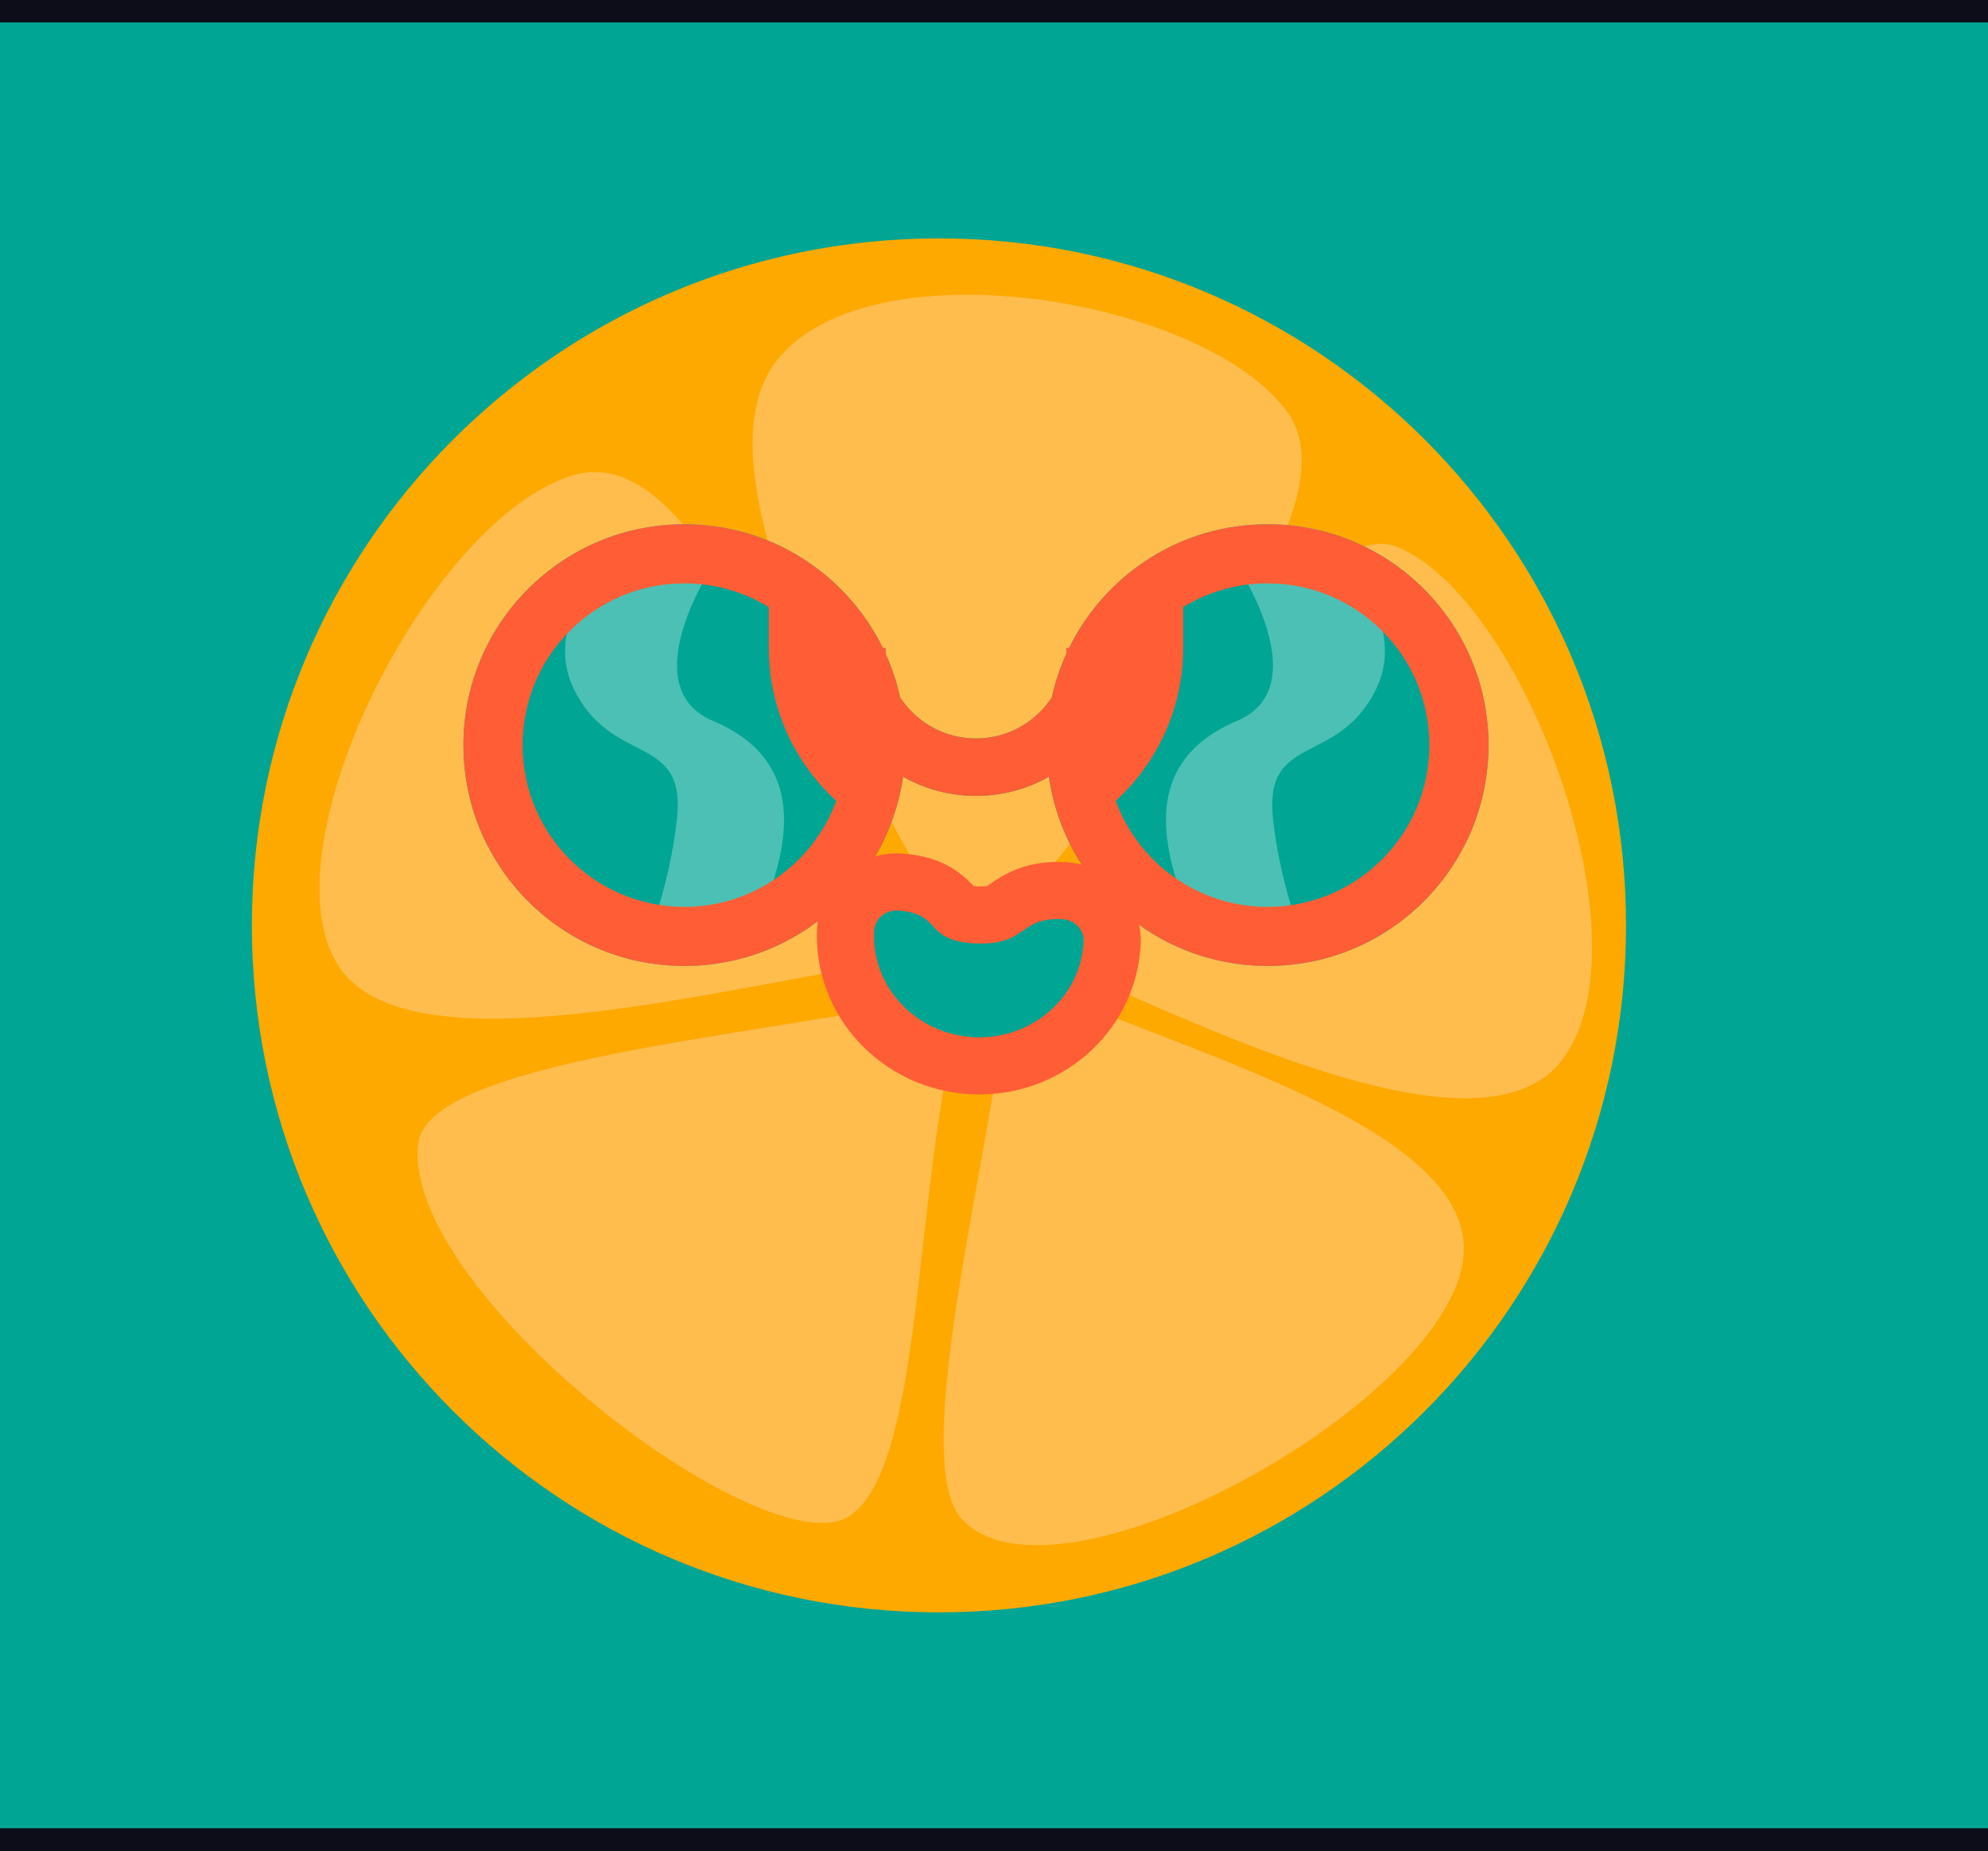
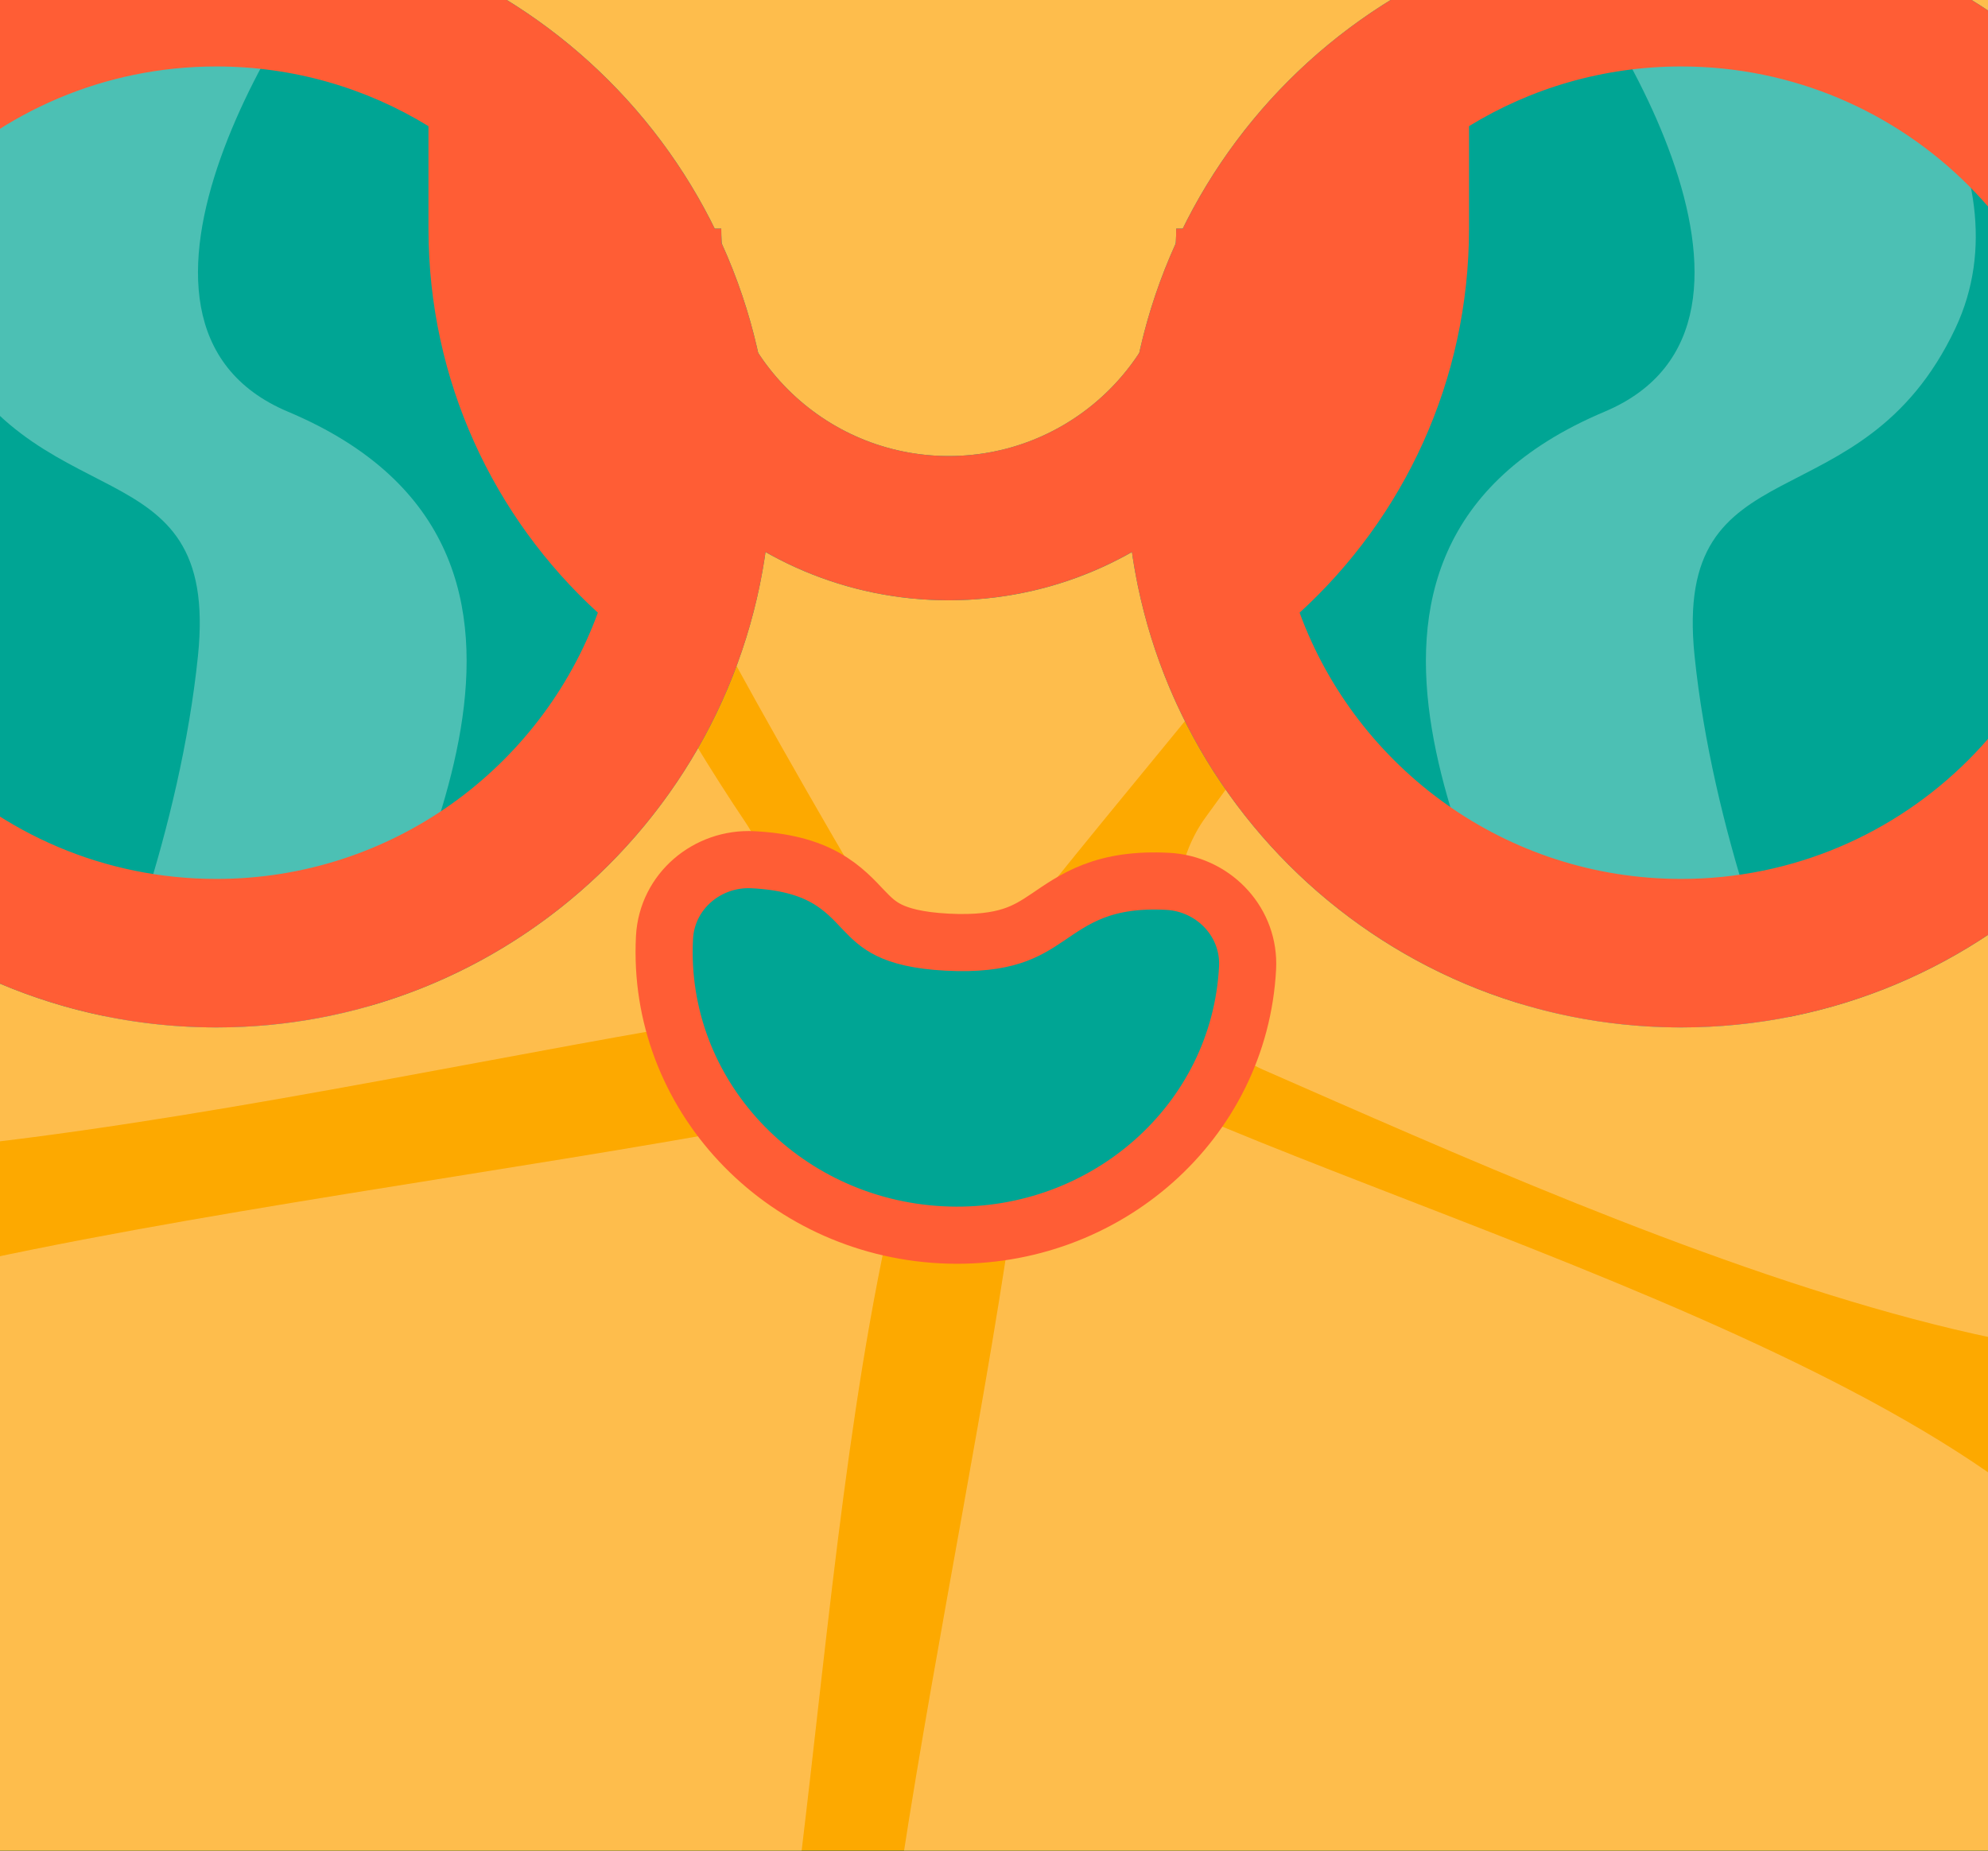
<svg xmlns="http://www.w3.org/2000/svg" width="174" height="162" viewBox="0 0 174 162" fill="none">
  <rect width="174" height="162" fill="#939393" />
  <g id="Desktop dark">
    <rect width="1440" height="3196.29" transform="translate(-823 -2929.29)" fill="#0D0D1A" />
    <g id="Content">
      <g id="iA Section">
        <g id="Socal media">
-           <g id="CuttyAnim">
+           <g id="CuttyAnim" clip-path="url(#clip0_0_1)">
            <g id="Orange">
-               <rect width="174" height="158.073" transform="translate(0 1.96338)" fill="#00A594" />
-               <circle id="Ellipse 499" cx="82.182" cy="81.004" r="60.137" fill="#FDA900" />
+               <rect width="437" height="397" transform="translate(-131.5 -117.5)" fill="#00A594" />
+               <ellipse id="Ellipse 499" cx="82.681" cy="81.01" rx="151.043" ry="151.034" fill="#FDA900" />
              <g id="Vector" opacity="0.4">
-                 <path d="M50.079 41.626C37.494 45.518 22.989 74.297 29.631 84.559C35.277 93.28 59.022 87.468 75.453 84.612C78.599 84.065 80.131 80.074 78.348 77.425C68.715 63.107 60.887 38.283 50.079 41.626Z" fill="#FFDDBE" />
-                 <path d="M36.591 100.163C35.236 113.266 67.208 137.497 74.373 132.686C80.509 128.565 80.006 107.025 83.253 91.859C83.909 88.797 85.527 86.612 82.462 87.256C65.626 90.795 37.346 92.861 36.591 100.163Z" fill="#FFDDBE" />
-                 <path d="M84.163 132.949C92.265 141.835 126.25 123.119 128.05 110.357C129.538 99.808 107.905 93.381 94.971 88.023C91.914 86.756 87.892 89.477 87.388 92.747C85.168 107.15 80.002 128.386 84.163 132.949Z" fill="#FFDDBE" />
-                 <path d="M68.077 31.436C76.387 21.215 105.702 26.172 112.742 36.166C118.964 44.998 99.316 66.729 88.832 79.79C87.047 82.014 83.551 81.605 82.111 79.144C73.436 64.311 60.726 40.476 68.077 31.436Z" fill="#FFDDBE" />
-                 <path d="M122.314 47.883C133.422 52.486 144.507 82.453 136.753 92.747C130.334 101.269 109.375 91.722 96.374 86.029C93.342 84.702 92.425 79.899 94.379 77.228C102.968 65.494 115.246 44.955 122.314 47.883Z" fill="#FFDDBE" />
+                 <path d="M-5.728 -17.889C-37.335 -8.113 -73.763 64.164 -57.081 89.937C-42.903 111.842 16.733 97.244 58 90.071C65.901 88.698 69.748 78.674 65.271 72.02C41.078 36.062 21.416 -26.284 -5.728 -17.889Z" fill="#FFDDBE" />
+                 <path d="M-39.603 129.127C-43.004 162.034 37.292 222.893 55.286 210.809C70.698 200.459 69.435 146.362 77.59 108.272C79.236 100.581 83.299 95.094 75.601 96.712C33.318 105.599 -37.707 110.788 -39.603 129.127Z" fill="#FFDDBE" />
+                 <path d="M79.876 211.47C100.223 233.786 185.576 186.78 190.096 154.73C193.833 128.235 139.503 112.095 107.019 98.638C99.34 95.457 89.24 102.289 87.974 110.503C82.399 146.675 69.425 200.008 79.876 211.47Z" fill="#FFDDBE" />
+                 <path d="M39.474 -43.481C60.345 -69.15 133.968 -56.7 151.65 -31.602C167.277 -9.419 117.931 45.158 91.602 77.961C87.118 83.546 78.337 82.52 74.721 76.338C52.933 39.085 21.013 -20.777 39.474 -43.481Z" fill="#FFDDBE" />
+                 <path d="M175.689 -2.173C203.589 9.387 231.429 84.649 211.954 110.503C195.833 131.906 143.193 107.927 110.541 93.631C102.927 90.298 100.625 78.234 105.533 71.527C127.103 42.056 157.939 -9.527 175.689 -2.173Z" fill="#FFDDBE" />
              </g>
              <g id="Group 1">
                <g id="Vector_2">
-                   <path d="M130.282 65.223C130.282 75.902 121.625 84.558 110.946 84.558C100.267 84.558 91.61 75.902 91.61 65.223C91.61 54.545 100.267 45.888 110.946 45.888C121.625 45.888 130.282 54.545 130.282 65.223Z" fill="#00A594" />
-                   <path d="M79.235 65.223C79.235 75.902 70.578 84.558 59.899 84.558C49.22 84.558 40.563 75.902 40.563 65.223C40.563 54.545 49.22 45.888 59.899 45.888C70.578 45.888 79.235 54.545 79.235 65.223Z" fill="#00A594" />
-                   <path d="M77.495 56.716C77.495 61.094 81.044 64.643 85.422 64.643C89.801 64.643 93.35 61.094 93.35 56.716H98.378C98.378 63.87 92.577 69.67 85.422 69.67C78.268 69.67 72.467 63.87 72.467 56.716H77.495Z" fill="#00A594" />
+                   <path d="M195.703 41.377C195.703 68.196 173.961 89.937 147.14 89.937C120.32 89.937 98.578 68.196 98.578 41.377C98.578 14.559 120.32 -7.182 147.14 -7.182C173.961 -7.182 195.703 14.559 195.703 41.377Z" fill="#00A594" />
+                   <path d="M67.498 41.377C67.498 68.196 45.756 89.937 18.936 89.937C-7.884 89.937 -29.626 68.196 -29.626 41.377C-29.626 14.559 -7.884 -7.182 18.936 -7.182C45.756 -7.182 67.498 14.559 67.498 41.377Z" fill="#00A594" />
+                   <path d="M63.128 20.011C63.128 31.007 72.042 39.92 83.038 39.92C94.035 39.92 102.949 31.007 102.949 20.011H115.575C115.575 37.98 101.008 52.546 83.038 52.546C65.069 52.546 50.502 37.98 50.502 20.011H63.128Z" fill="#00A594" />
                </g>
                <g id="Mask group">
-                   <mask id="mask0_0_1" style="mask-type:alpha" maskUnits="userSpaceOnUse" x="40" y="45" width="91" height="40">
+                   <mask id="mask0_0_1" style="mask-type:alpha" maskUnits="userSpaceOnUse" x="-30" y="-8" width="226" height="98">
                    <g id="Vector_3">
-                       <path d="M130.282 65.223C130.282 75.902 121.625 84.558 110.946 84.558C100.267 84.558 91.61 75.902 91.61 65.223C91.61 54.545 100.267 45.888 110.946 45.888C121.625 45.888 130.282 54.545 130.282 65.223Z" fill="#0B64C0" />
-                       <path d="M79.235 65.223C79.235 75.902 70.578 84.558 59.899 84.558C49.22 84.558 40.563 75.902 40.563 65.223C40.563 54.545 49.22 45.888 59.899 45.888C70.578 45.888 79.235 54.545 79.235 65.223Z" fill="#0B64C0" />
-                       <path d="M77.495 56.716C77.495 61.094 81.044 64.643 85.422 64.643C89.801 64.643 93.35 61.094 93.35 56.716H98.378C98.378 63.87 92.577 69.67 85.422 69.67C78.268 69.67 72.467 63.87 72.467 56.716H77.495Z" fill="#0B64C0" />
+                       <path d="M195.703 41.377C195.703 68.196 173.961 89.937 147.14 89.937C120.32 89.937 98.578 68.196 98.578 41.377C98.578 14.559 120.32 -7.182 147.14 -7.182C173.961 -7.182 195.703 14.559 195.703 41.377Z" fill="#0B64C0" />
+                       <path d="M67.498 41.377C67.498 68.196 45.756 89.937 18.936 89.937C-7.884 89.937 -29.626 68.196 -29.626 41.377C-29.626 14.559 -7.884 -7.182 18.936 -7.182C45.756 -7.182 67.498 14.559 67.498 41.377Z" fill="#0B64C0" />
+                       <path d="M63.128 20.011C63.128 31.007 72.042 39.92 83.038 39.92C94.035 39.92 102.949 31.007 102.949 20.011H115.575C115.575 37.98 101.008 52.546 83.038 52.546C65.069 52.546 50.502 37.98 50.502 20.011H63.128Z" fill="#0B64C0" />
                    </g>
                  </mask>
                  <g mask="url(#mask0_0_1)">
-                     <path id="Vector 4" d="M62.393 63.097C55.045 60.003 62.586 48.338 65.1 45.889H55.778C52.813 48.338 47.541 54.628 50.171 60.197C53.458 67.157 60.032 64.063 59.259 71.604C58.64 77.636 56.294 83.656 55.198 85.912L65.1 84.365C65.809 80.562 74.129 68.038 62.393 63.097Z" fill="white" fill-opacity="0.3" />
-                     <path id="Vector 5" d="M108.28 63.097C115.628 60.003 108.087 48.338 105.573 45.889H114.895C117.86 48.338 123.132 54.628 120.502 60.197C117.215 67.157 110.641 64.063 111.414 71.604C112.033 77.636 114.379 83.656 115.475 85.912L105.573 84.365C104.864 80.562 96.544 68.038 108.28 63.097Z" fill="white" fill-opacity="0.3" />
+                     <path id="Vector 4" d="M25.2 36.036C6.747 28.266 25.686 -1.031 31.999 -7.182H8.587C1.141 -1.031 -12.1 14.767 -5.496 28.752C2.76 46.233 19.271 38.464 17.328 57.402C15.774 72.552 9.882 87.671 7.13 93.336L31.999 89.451C33.779 79.901 54.675 48.446 25.2 36.036Z" fill="white" fill-opacity="0.3" />
+                     <path id="Vector 5" d="M140.444 36.036C158.898 28.266 139.958 -1.031 133.645 -7.182H157.057C164.503 -1.031 177.744 14.767 171.14 28.752C162.884 46.233 146.373 38.464 148.316 57.402C149.87 72.552 155.762 87.671 158.514 93.336L133.645 89.451C131.865 79.901 110.969 48.446 140.444 36.036Z" fill="white" fill-opacity="0.3" />
                  </g>
                </g>
-                 <path id="Vector (Stroke)" d="M125.106 65.223C125.106 57.404 118.767 51.065 110.946 51.065C108.237 51.065 105.706 51.826 103.554 53.145V56.716C103.554 62.018 101.278 66.788 97.65 70.103C99.638 75.518 104.841 79.382 110.946 79.382V84.558L110.696 84.557C101.069 84.435 93.137 77.277 91.807 67.99C89.922 69.059 87.744 69.671 85.422 69.671C83.101 69.671 80.922 69.059 79.038 67.99C77.696 77.358 69.639 84.558 59.899 84.558V79.382C66.004 79.382 71.207 75.518 73.195 70.103C69.567 66.788 67.291 62.018 67.291 56.716V53.145C65.14 51.826 62.608 51.065 59.899 51.065C52.079 51.065 45.739 57.404 45.739 65.223C45.739 73.043 52.079 79.382 59.899 79.382V84.558L59.649 84.557C49.169 84.424 40.697 75.953 40.565 65.473L40.563 65.223C40.563 54.545 49.22 45.888 59.899 45.888L60.149 45.89C67.669 45.985 74.153 50.373 77.266 56.716H77.495C77.495 56.89 77.5 57.062 77.511 57.233C78.061 58.443 78.49 59.72 78.782 61.048C80.198 63.213 82.643 64.643 85.422 64.643C88.202 64.643 90.646 63.213 92.062 61.048C92.354 59.721 92.783 58.444 93.332 57.234C93.344 57.063 93.35 56.89 93.35 56.716H93.579C96.726 50.303 103.32 45.888 110.946 45.888L111.196 45.89C121.76 46.024 130.282 54.629 130.282 65.223L130.28 65.473C130.146 76.037 121.541 84.558 110.946 84.558V79.382C118.766 79.382 125.106 73.043 125.106 65.223Z" fill="#FF5D35" />
+                 <path id="Vector (Stroke)" d="M182.703 41.377C182.703 21.739 166.782 5.818 147.141 5.818C140.337 5.818 133.979 7.729 128.575 11.043V20.011C128.575 33.327 122.859 45.306 113.747 53.632C118.741 67.233 131.807 76.937 147.141 76.937V89.937L146.513 89.933C122.334 89.627 102.414 71.651 99.072 48.325C94.34 51.01 88.868 52.546 83.038 52.546C77.208 52.546 71.737 51.011 67.004 48.326C63.633 71.853 43.397 89.937 18.936 89.937V76.937C34.27 76.937 47.336 67.233 52.329 53.632C43.218 45.306 37.502 33.327 37.502 20.011V11.043C32.098 7.729 25.741 5.818 18.936 5.818C-0.705 5.818 -16.626 21.739 -16.626 41.377C-16.626 61.016 -0.705 76.937 18.936 76.937V89.937L18.309 89.933C-8.013 89.6 -29.288 68.326 -29.622 42.005L-29.626 41.377C-29.626 14.559 -7.884 -7.182 18.936 -7.182L19.564 -7.178C38.45 -6.939 54.735 4.082 62.554 20.011H63.128C63.128 20.448 63.142 20.881 63.17 21.311C64.551 24.35 65.627 27.556 66.361 30.89C69.916 36.327 76.057 39.92 83.038 39.92C90.018 39.92 96.158 36.328 99.713 30.892C100.447 27.558 101.524 24.352 102.904 21.313C102.932 20.883 102.949 20.449 102.949 20.011H103.522C111.427 3.906 127.988 -7.182 147.141 -7.182L147.769 -7.178C174.299 -6.842 195.703 14.768 195.703 41.377L195.698 42.005C195.362 68.534 173.751 89.937 147.141 89.937V76.937C166.782 76.937 182.703 61.016 182.703 41.377Z" fill="#FF5D35" />
              </g>
-               <path id="Ellipse 498 (Stroke)" d="M93.35 77.981C95.614 78.212 97.465 80.144 97.339 82.564C97.008 88.907 91.44 93.619 85.086 93.288C78.733 92.957 73.684 87.692 74.014 81.348C74.144 78.85 76.316 77.088 78.679 77.211C79.935 77.276 80.97 77.532 81.859 78.029C82.714 78.507 83.269 79.138 83.527 79.41C83.799 79.695 83.883 79.757 84.006 79.818C84.151 79.889 84.536 80.036 85.444 80.084C86.363 80.131 86.866 80.033 87.154 79.941C87.438 79.85 87.654 79.725 88.04 79.464C88.399 79.222 89.064 78.739 89.927 78.407C90.847 78.054 91.879 77.899 93.129 77.964L93.35 77.981Z" fill="#00A594" stroke="#FF5D35" stroke-width="5" stroke-linecap="round" />
+               <path id="Ellipse 498 (Stroke)" d="M102.569 77.177C106.379 77.564 109.398 80.796 109.194 84.728C108.49 98.234 96.77 108.493 83.045 108.114L82.391 108.088C68.385 107.358 57.445 95.789 58.16 82.069C58.372 78.009 61.922 75.05 65.906 75.257C68.656 75.401 70.65 75.944 72.243 76.835C73.802 77.707 74.806 78.838 75.541 79.611C76.29 80.397 76.877 80.962 77.812 81.422C78.77 81.893 80.277 82.336 82.897 82.473C85.554 82.611 87.29 82.339 88.538 81.94C89.783 81.542 90.689 80.977 91.73 80.273C92.743 79.589 94.025 78.663 95.706 78.016C97.445 77.348 99.495 77.008 102.198 77.149L102.569 77.177Z" fill="#00A594" stroke="#FF5D35" stroke-width="5" stroke-linecap="round" />
            </g>
          </g>
        </g>
      </g>
    </g>
  </g>
+   <defs>
+     <clipPath id="clip0_0_1">
+       <rect width="174" height="162" fill="white" />
+     </clipPath>
+   </defs>
</svg>
